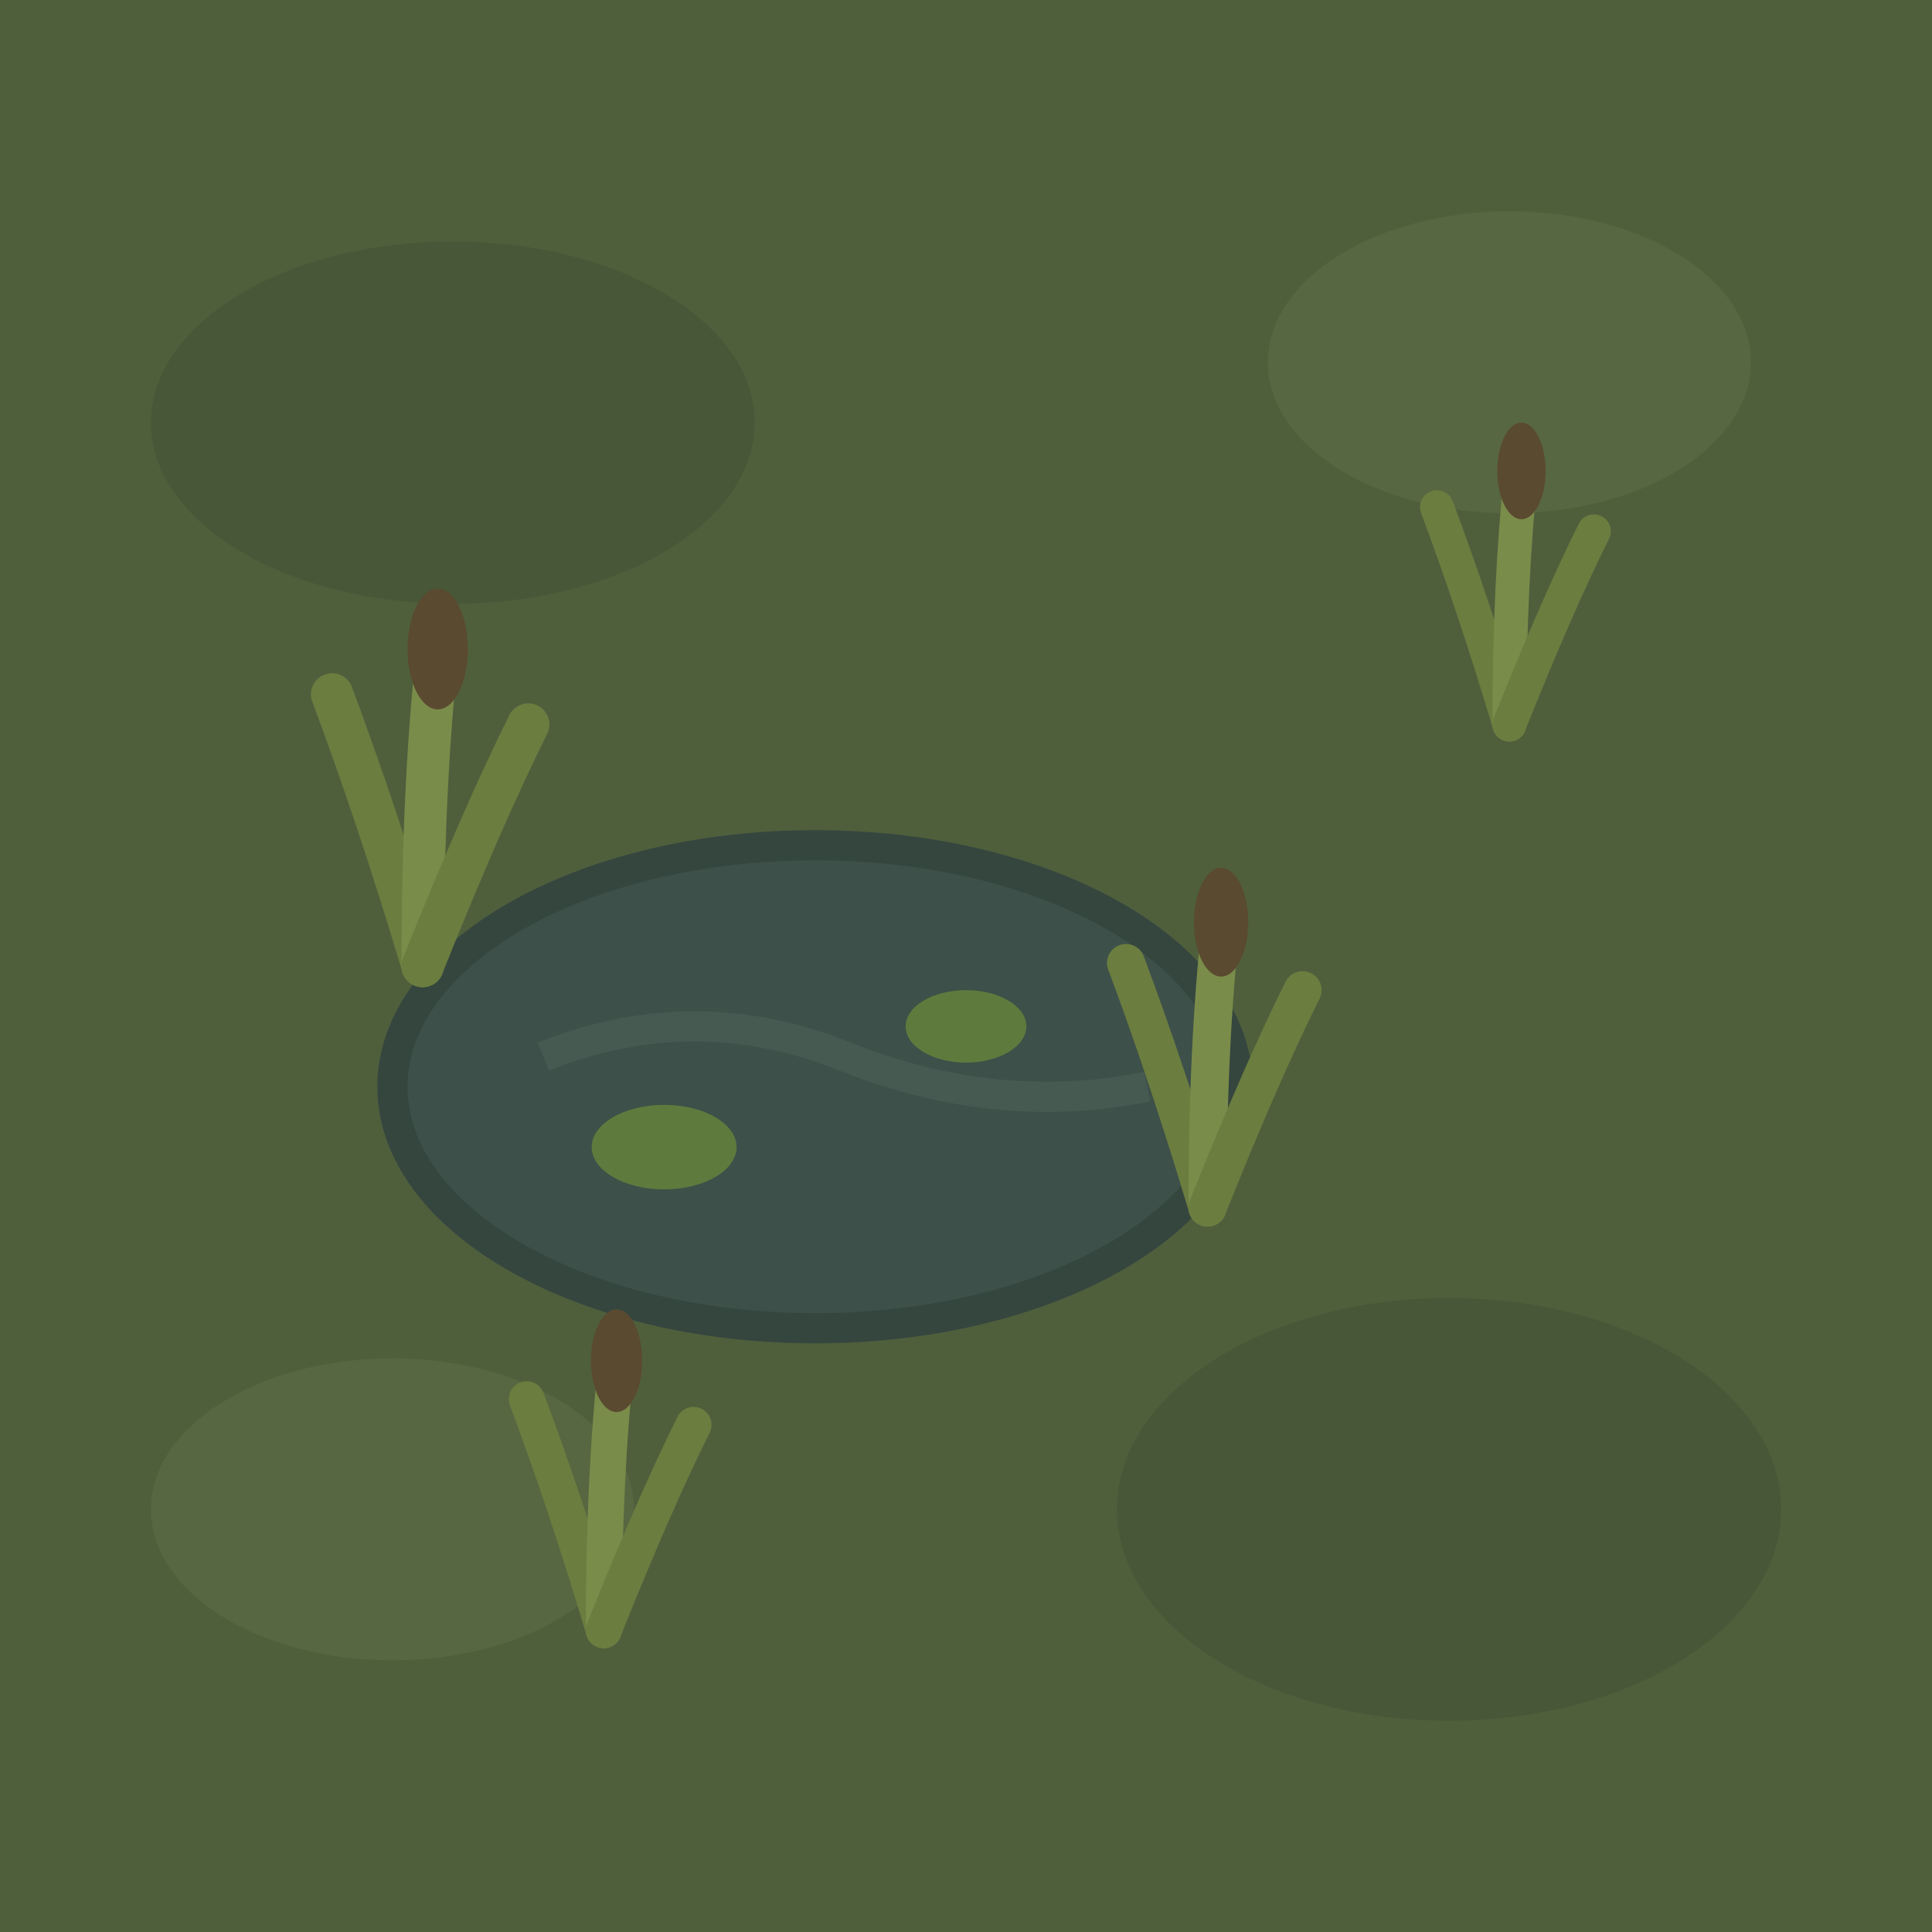
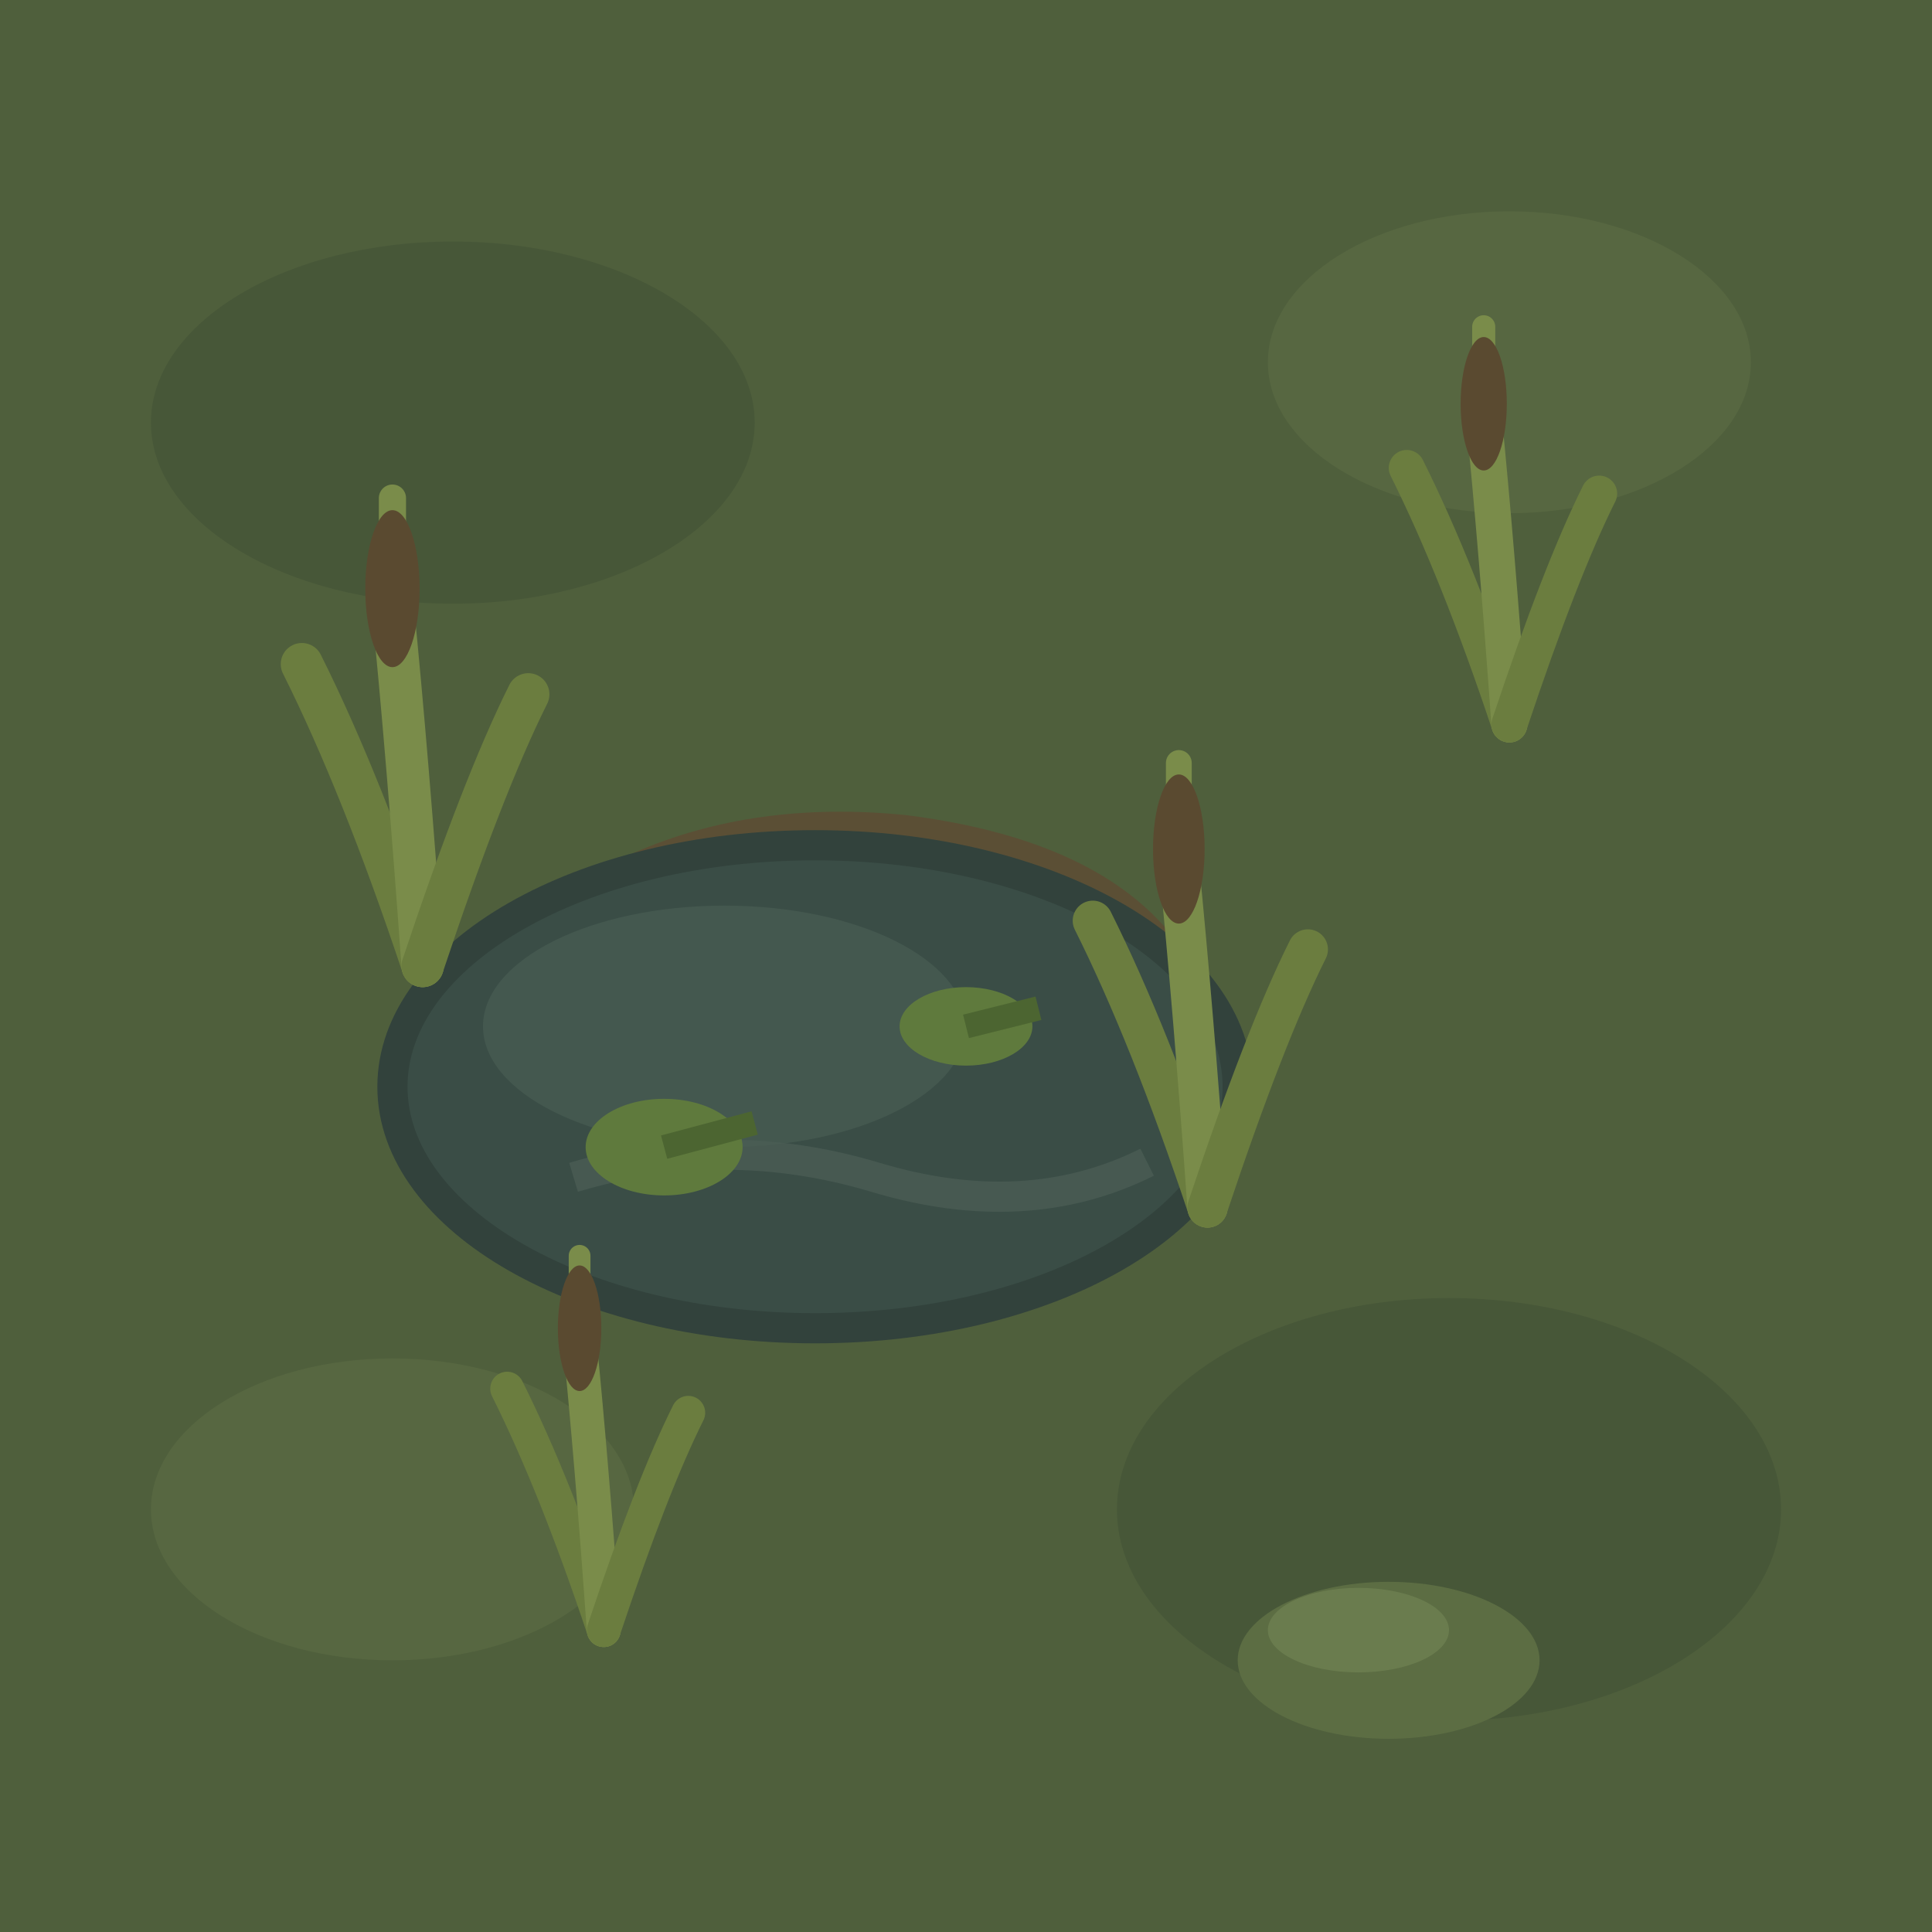
<svg xmlns="http://www.w3.org/2000/svg" viewBox="0 0 64 64">
  <defs>
    <g id="rd" fill="none" stroke-linecap="round">
-       <path d="M0 0 Q-1.5 -5 -3 -9" stroke="#6b7d3f" stroke-width="1.4" />
-       <path d="M0 0 Q0 -6 0.5 -10.5" stroke="#7a8c4a" stroke-width="1.4" />
-       <path d="M0 0 Q2 -5 3.5 -8" stroke="#6b7d3f" stroke-width="1.4" />
-       <ellipse cx="0.5" cy="-10.5" rx="1" ry="2" fill="#5a4a30" />
+       <path d="M0 0 Q-2 -6 -4 -10" stroke="#6b7d3f" stroke-width="1.4" />
+       <path d="M0 0 Q-0.5 -7 -1 -12" stroke="#7a8c4a" stroke-width="1.4" />
+       <path d="M0 0 Q2 -6 3.5 -9" stroke="#6b7d3f" stroke-width="1.4" />
+       <path d="M-1 -12 L-1 -15.5" stroke="#7a8c4a" stroke-width="0.9" />
+       <ellipse cx="-1" cy="-12.5" rx="0.9" ry="2.6" fill="#5a4a30" />
    </g>
  </defs>
  <rect width="64" height="64" fill="#4f5f3c" />
  <g fill="#475738">
    <ellipse cx="15" cy="14" rx="10" ry="6" />
    <ellipse cx="48" cy="50" rx="11" ry="7" />
  </g>
  <g fill="#576741">
    <ellipse cx="50" cy="12" rx="8" ry="5" />
    <ellipse cx="13" cy="50" rx="8" ry="5" />
  </g>
-   <ellipse cx="27" cy="36" rx="14" ry="8" fill="#3d5049" />
-   <ellipse cx="27" cy="36" rx="14" ry="8" fill="none" stroke="#35463f" stroke-width="1" />
-   <path d="M18 35 Q23 33 28 35 T38 36" stroke="#4a5c54" stroke-width="1" fill="none" opacity="0.8" />
-   <ellipse cx="22" cy="38" rx="2.4" ry="1.4" fill="#5f7a3d" />
-   <ellipse cx="32" cy="34" rx="2" ry="1.2" fill="#5f7a3d" />
+   <path d="M14 34 Q20 26 30 27 Q38 28 40 33 Q30 30 20 33 Q15 34 14 34 Z" fill="#5b4f35" />
+   <ellipse cx="27" cy="36" rx="14" ry="8" fill="#3a4d46" />
+   <ellipse cx="27" cy="36" rx="14" ry="8" fill="none" stroke="#32423c" stroke-width="1" />
+   <ellipse cx="24" cy="34" rx="8" ry="4" fill="#44584f" />
+   <path d="M19 39 Q24 37.5 29 39 T38 38.5" stroke="#4a5c54" stroke-width="1" fill="none" opacity="0.8" />
+   <ellipse cx="22" cy="38" rx="2.6" ry="1.6" fill="#5f7a3d" />
+   <path d="M22 38 L25 37.2" stroke="#4c6531" stroke-width="0.8" />
+   <ellipse cx="32" cy="34" rx="2.2" ry="1.3" fill="#5f7a3d" />
+   <path d="M32 34 L34.4 33.4" stroke="#4c6531" stroke-width="0.8" />
+   <use href="#rd" transform="translate(50 24) scale(0.85)" />
  <use href="#rd" transform="translate(14 32)" />
-   <use href="#rd" transform="translate(40 40) scale(0.9)" />
-   <use href="#rd" transform="translate(50 24) scale(0.8)" />
-   <use href="#rd" transform="translate(20 54) scale(0.85)" />
+   <use href="#rd" transform="translate(40 40) scale(0.95)" />
+   <ellipse cx="46" cy="55" rx="5" ry="2.6" fill="#5c6d43" />
+   <ellipse cx="45" cy="54" rx="3" ry="1.4" fill="#6a7c4e" />
+   <use href="#rd" transform="translate(20 54) scale(0.8)" />
</svg>
